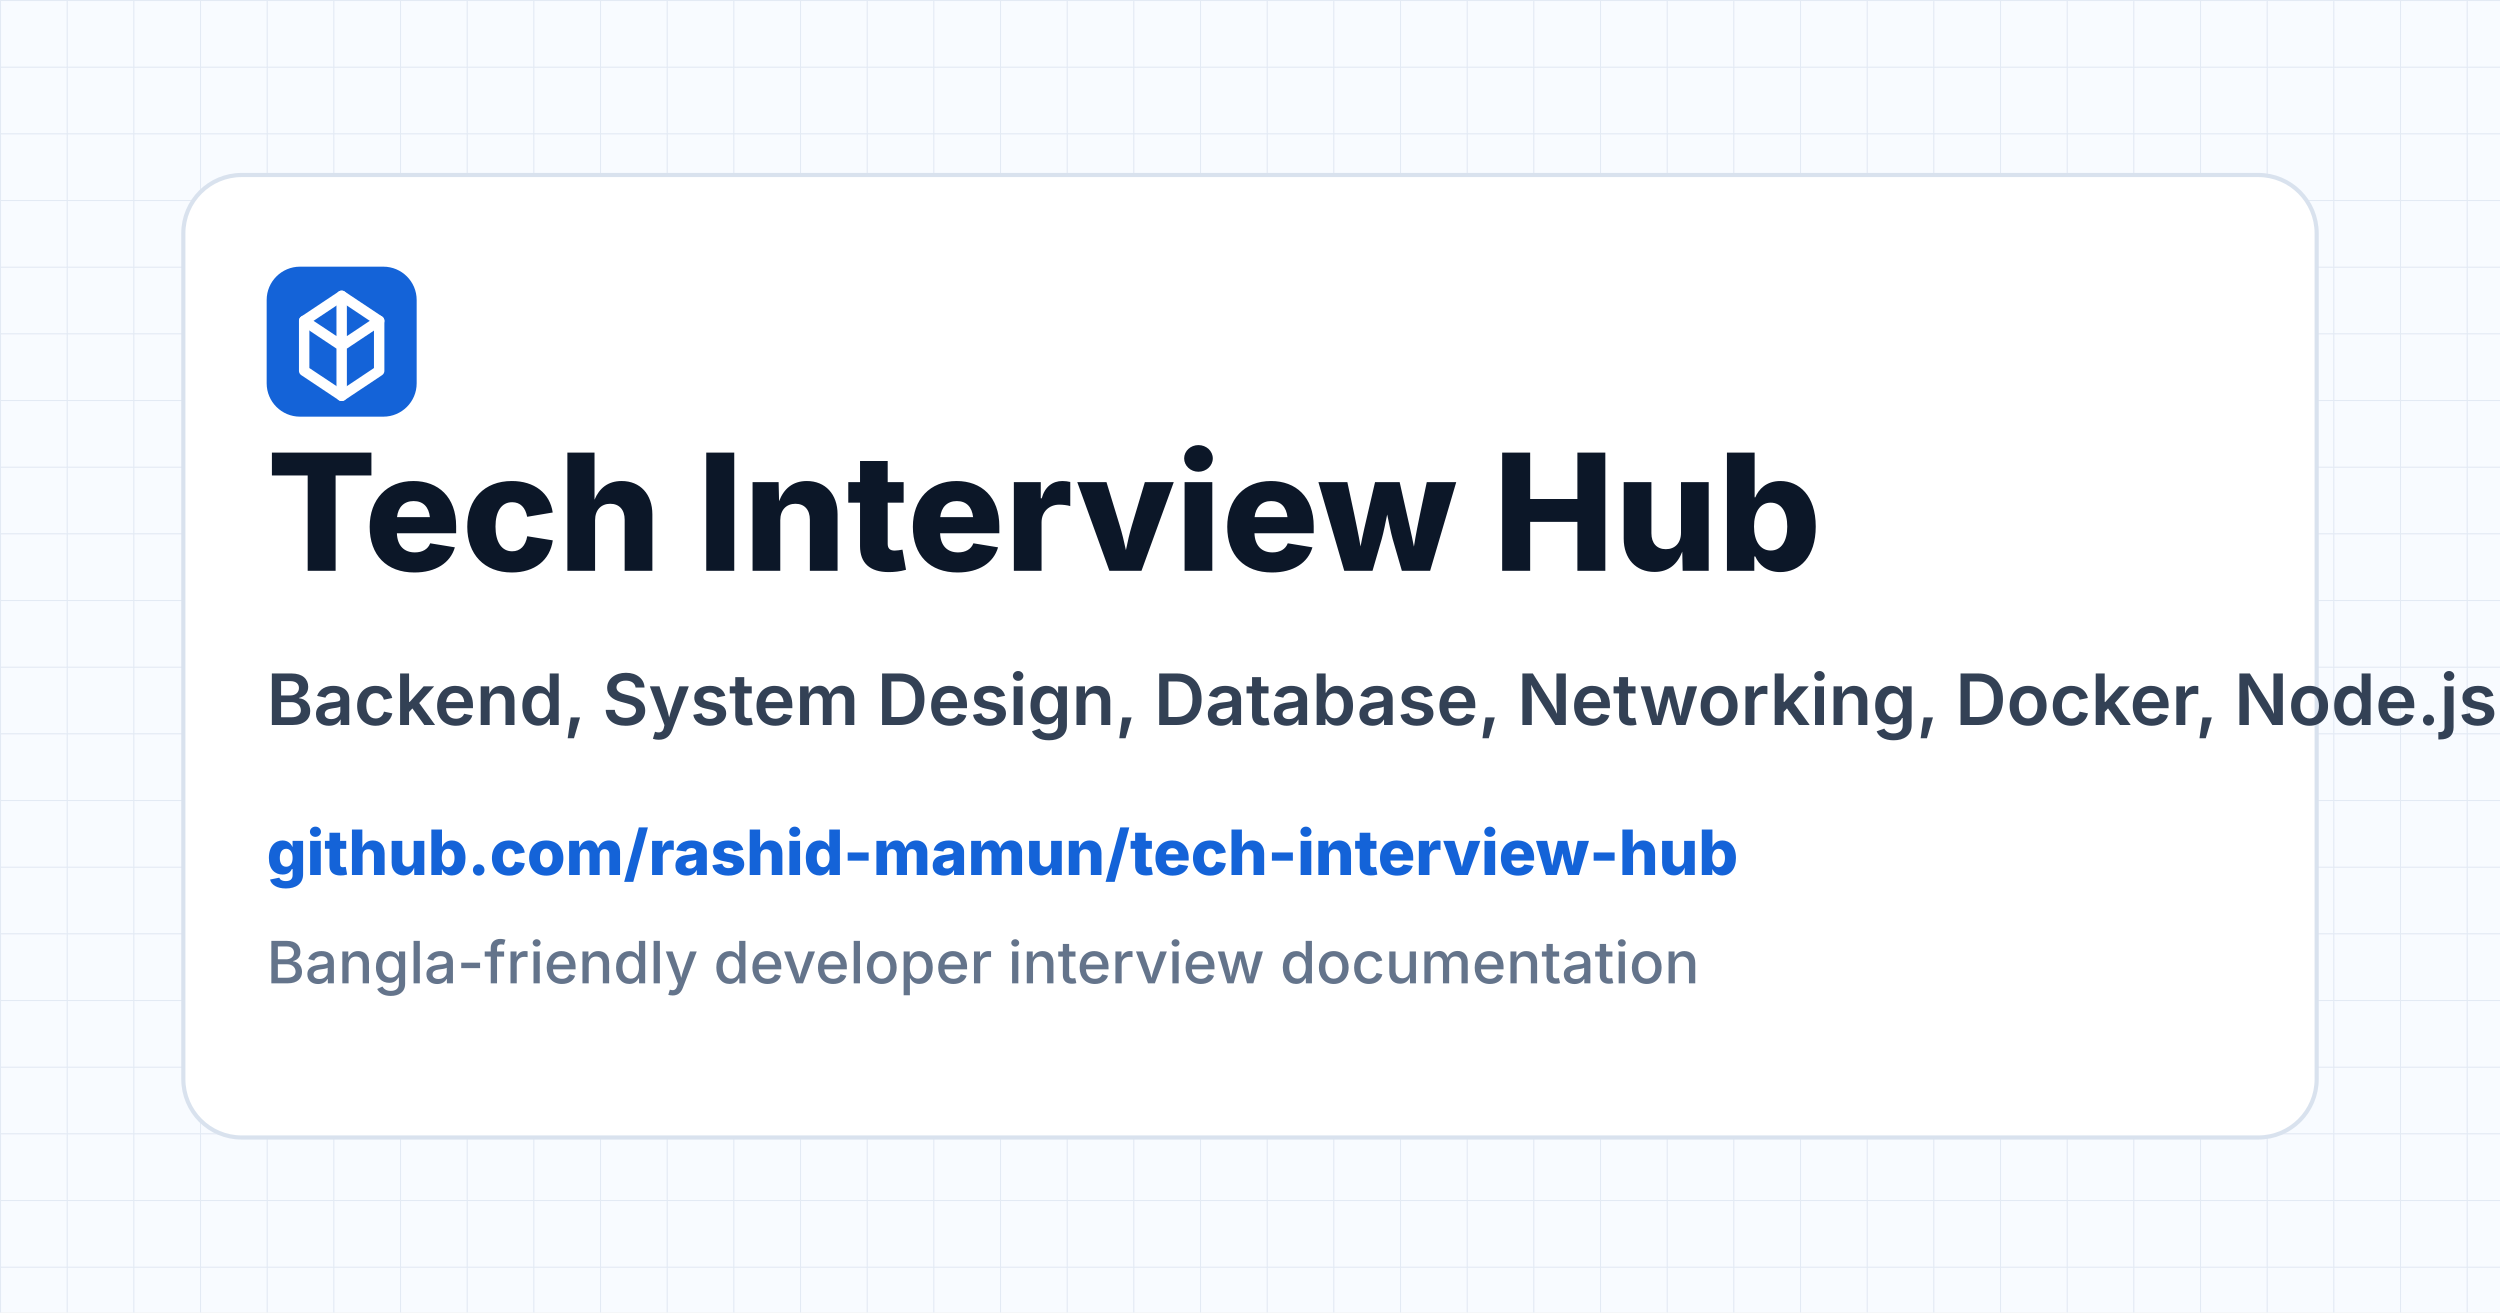
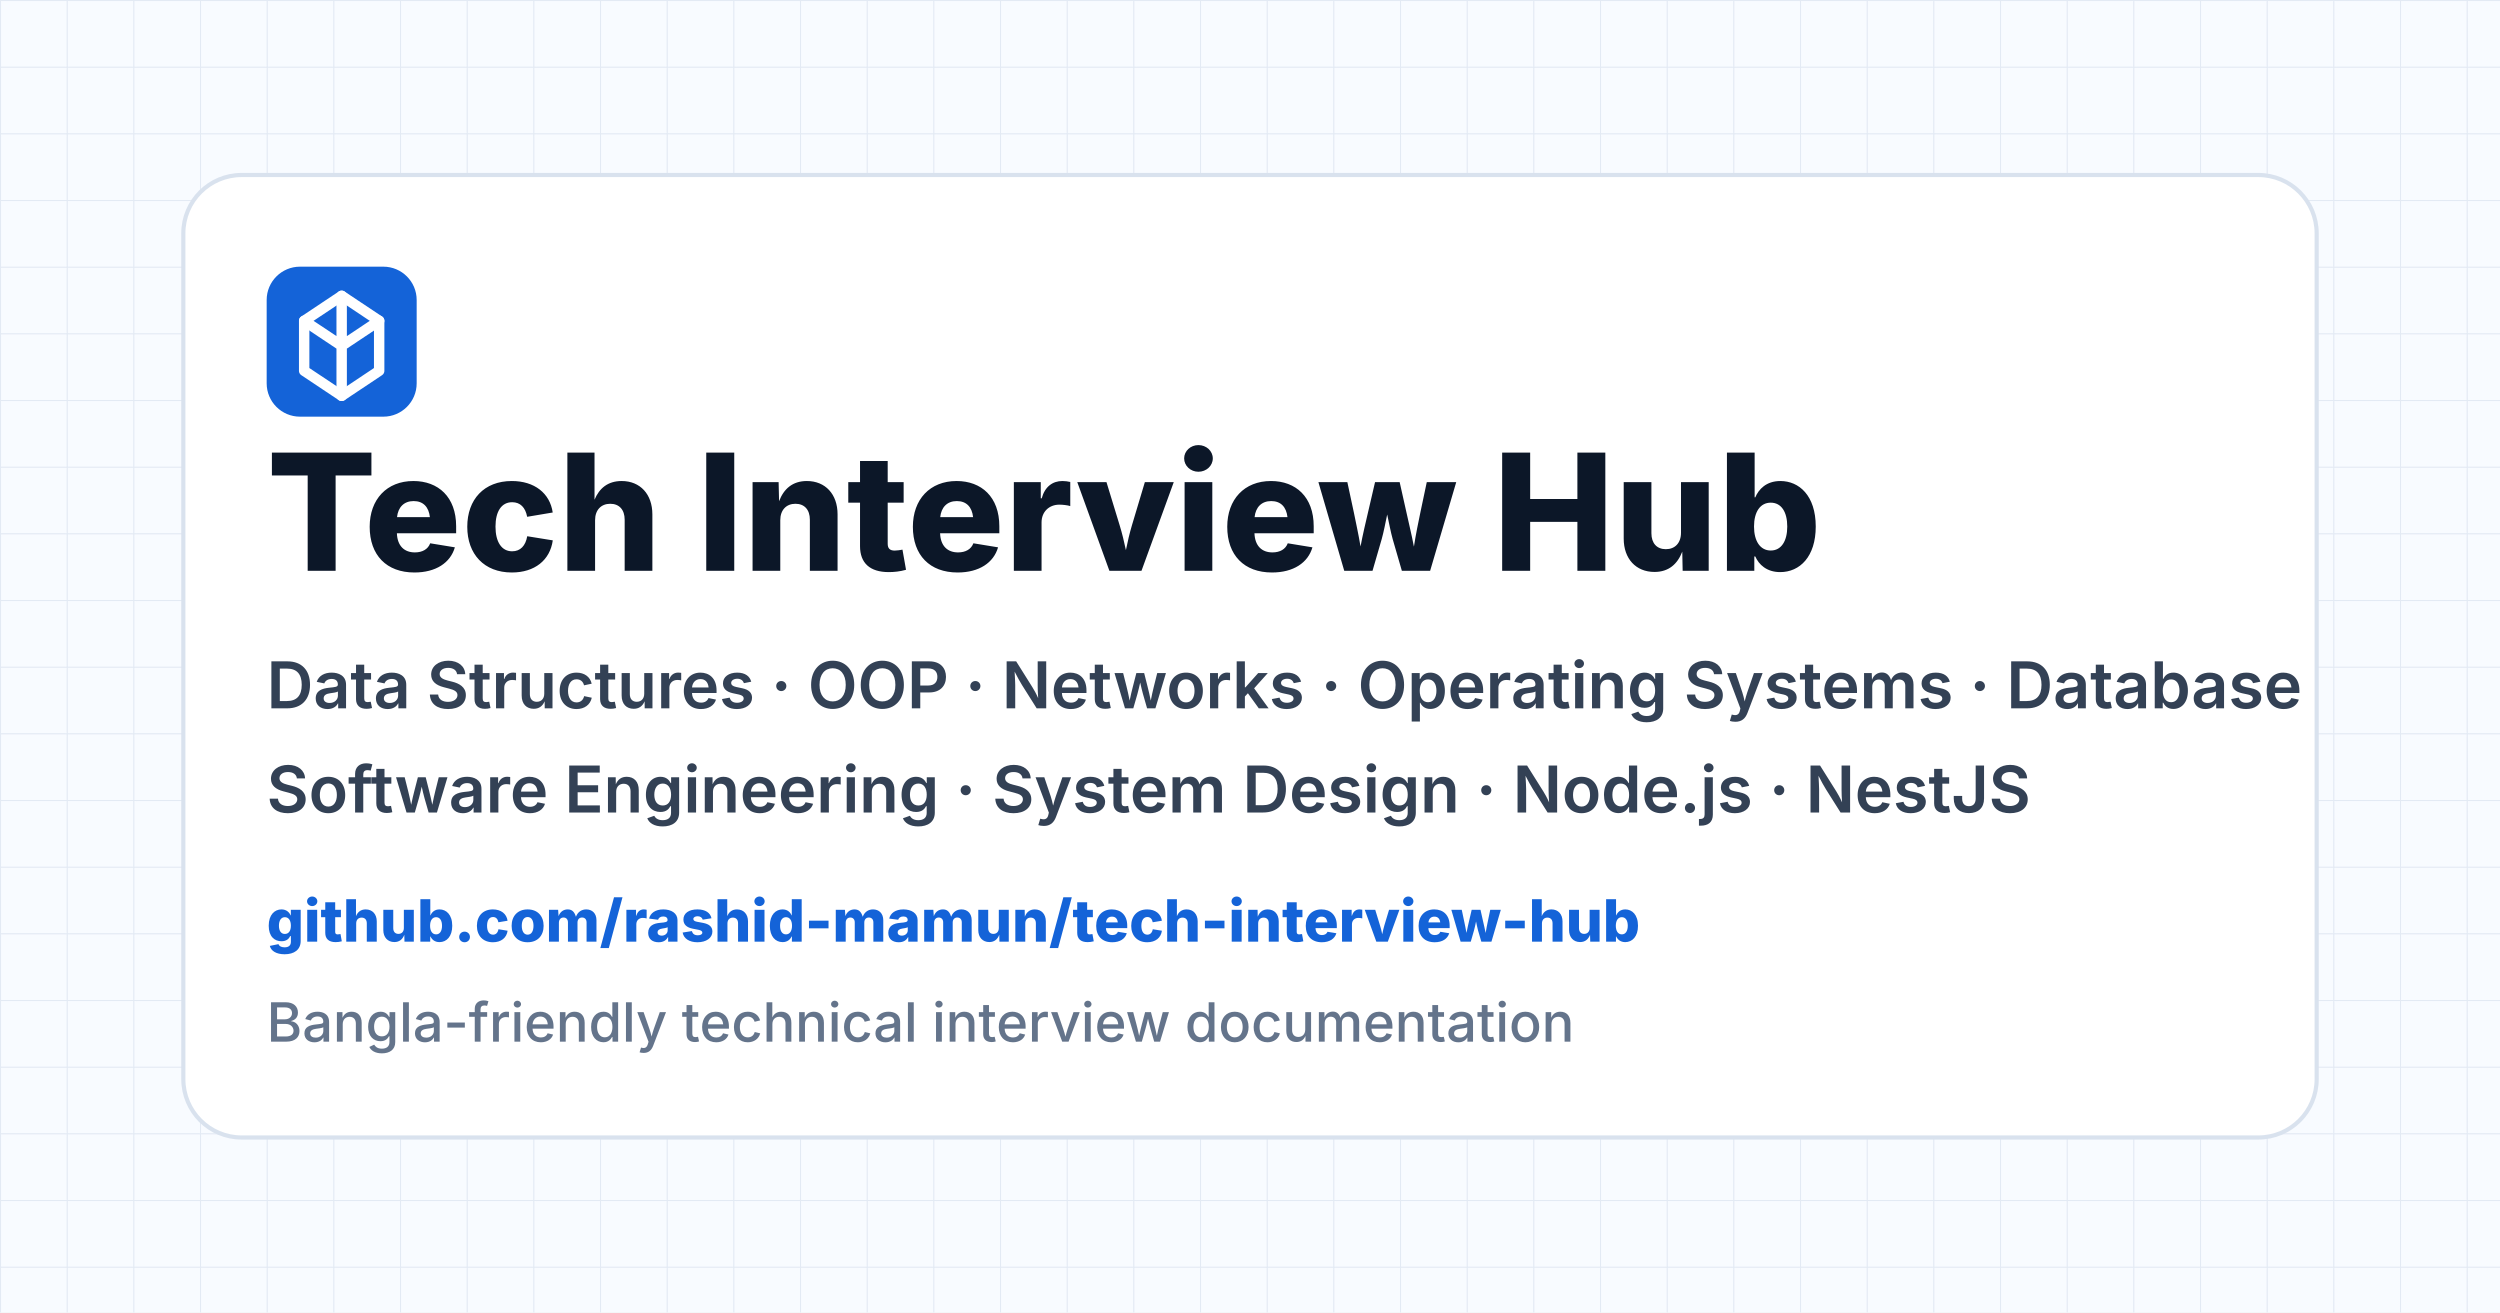
<svg xmlns="http://www.w3.org/2000/svg" width="1200" height="630" viewBox="0 0 1200 630" fill="none">
  <rect width="1200" height="630" fill="#F8FBFF" />
  <path d="M0 0H1200V630H0V0Z" fill="url(#grid)" />
  <rect x="88" y="84" width="1024" height="462" rx="28" fill="white" stroke="#D9E2EE" stroke-width="2" />
  <rect x="128" y="128" width="72" height="72" rx="16" fill="#1463D8" />
  <path d="M146 154L164 142L182 154V178L164 190L146 178V154Z" stroke="white" stroke-width="5" stroke-linejoin="round" />
  <path d="M164 142V190M146 154L164 166L182 154" stroke="white" stroke-width="5" stroke-linecap="round" stroke-linejoin="round" />
  <text x="128" y="274" fill="#0C1728" font-family="Inter, Arial, sans-serif" font-size="78" font-weight="800">Tech Interview Hub</text>
-   <text x="128" y="348" fill="#334155" font-family="Inter, Arial, sans-serif" font-size="34" font-weight="600">Backend, System Design, Database, Networking, Docker, Node.js and NestJS notes</text>
-   <text x="128" y="420" fill="#1463D8" font-family="Inter, Arial, sans-serif" font-size="30" font-weight="800">github.com/rashid-mamun/tech-interview-hub</text>
-   <text x="128" y="472" fill="#64748B" font-family="Inter, Arial, sans-serif" font-size="28" font-weight="500">Bangla-friendly developer interview documentation</text>
+   <text x="128" y="340" fill="#334155" font-family="Inter, Arial, sans-serif" font-size="31" font-weight="600">Data Structures · OOP · Networks · Operating Systems · Database</text>
+   <text x="128" y="390" fill="#334155" font-family="Inter, Arial, sans-serif" font-size="31" font-weight="600">Software Engineering · System Design · Node.js · NestJS</text>
+   <text x="128" y="452" fill="#1463D8" font-family="Inter, Arial, sans-serif" font-size="28" font-weight="800">github.com/rashid-mamun/tech-interview-hub</text>
+   <text x="128" y="500" fill="#64748B" font-family="Inter, Arial, sans-serif" font-size="26" font-weight="500">Bangla-friendly technical interview documentation</text>
  <defs>
    <pattern id="grid" width="32" height="32" patternUnits="userSpaceOnUse">
      <path d="M32 0H0V32" stroke="#E3EAF4" stroke-width="1" />
    </pattern>
  </defs>
</svg>
